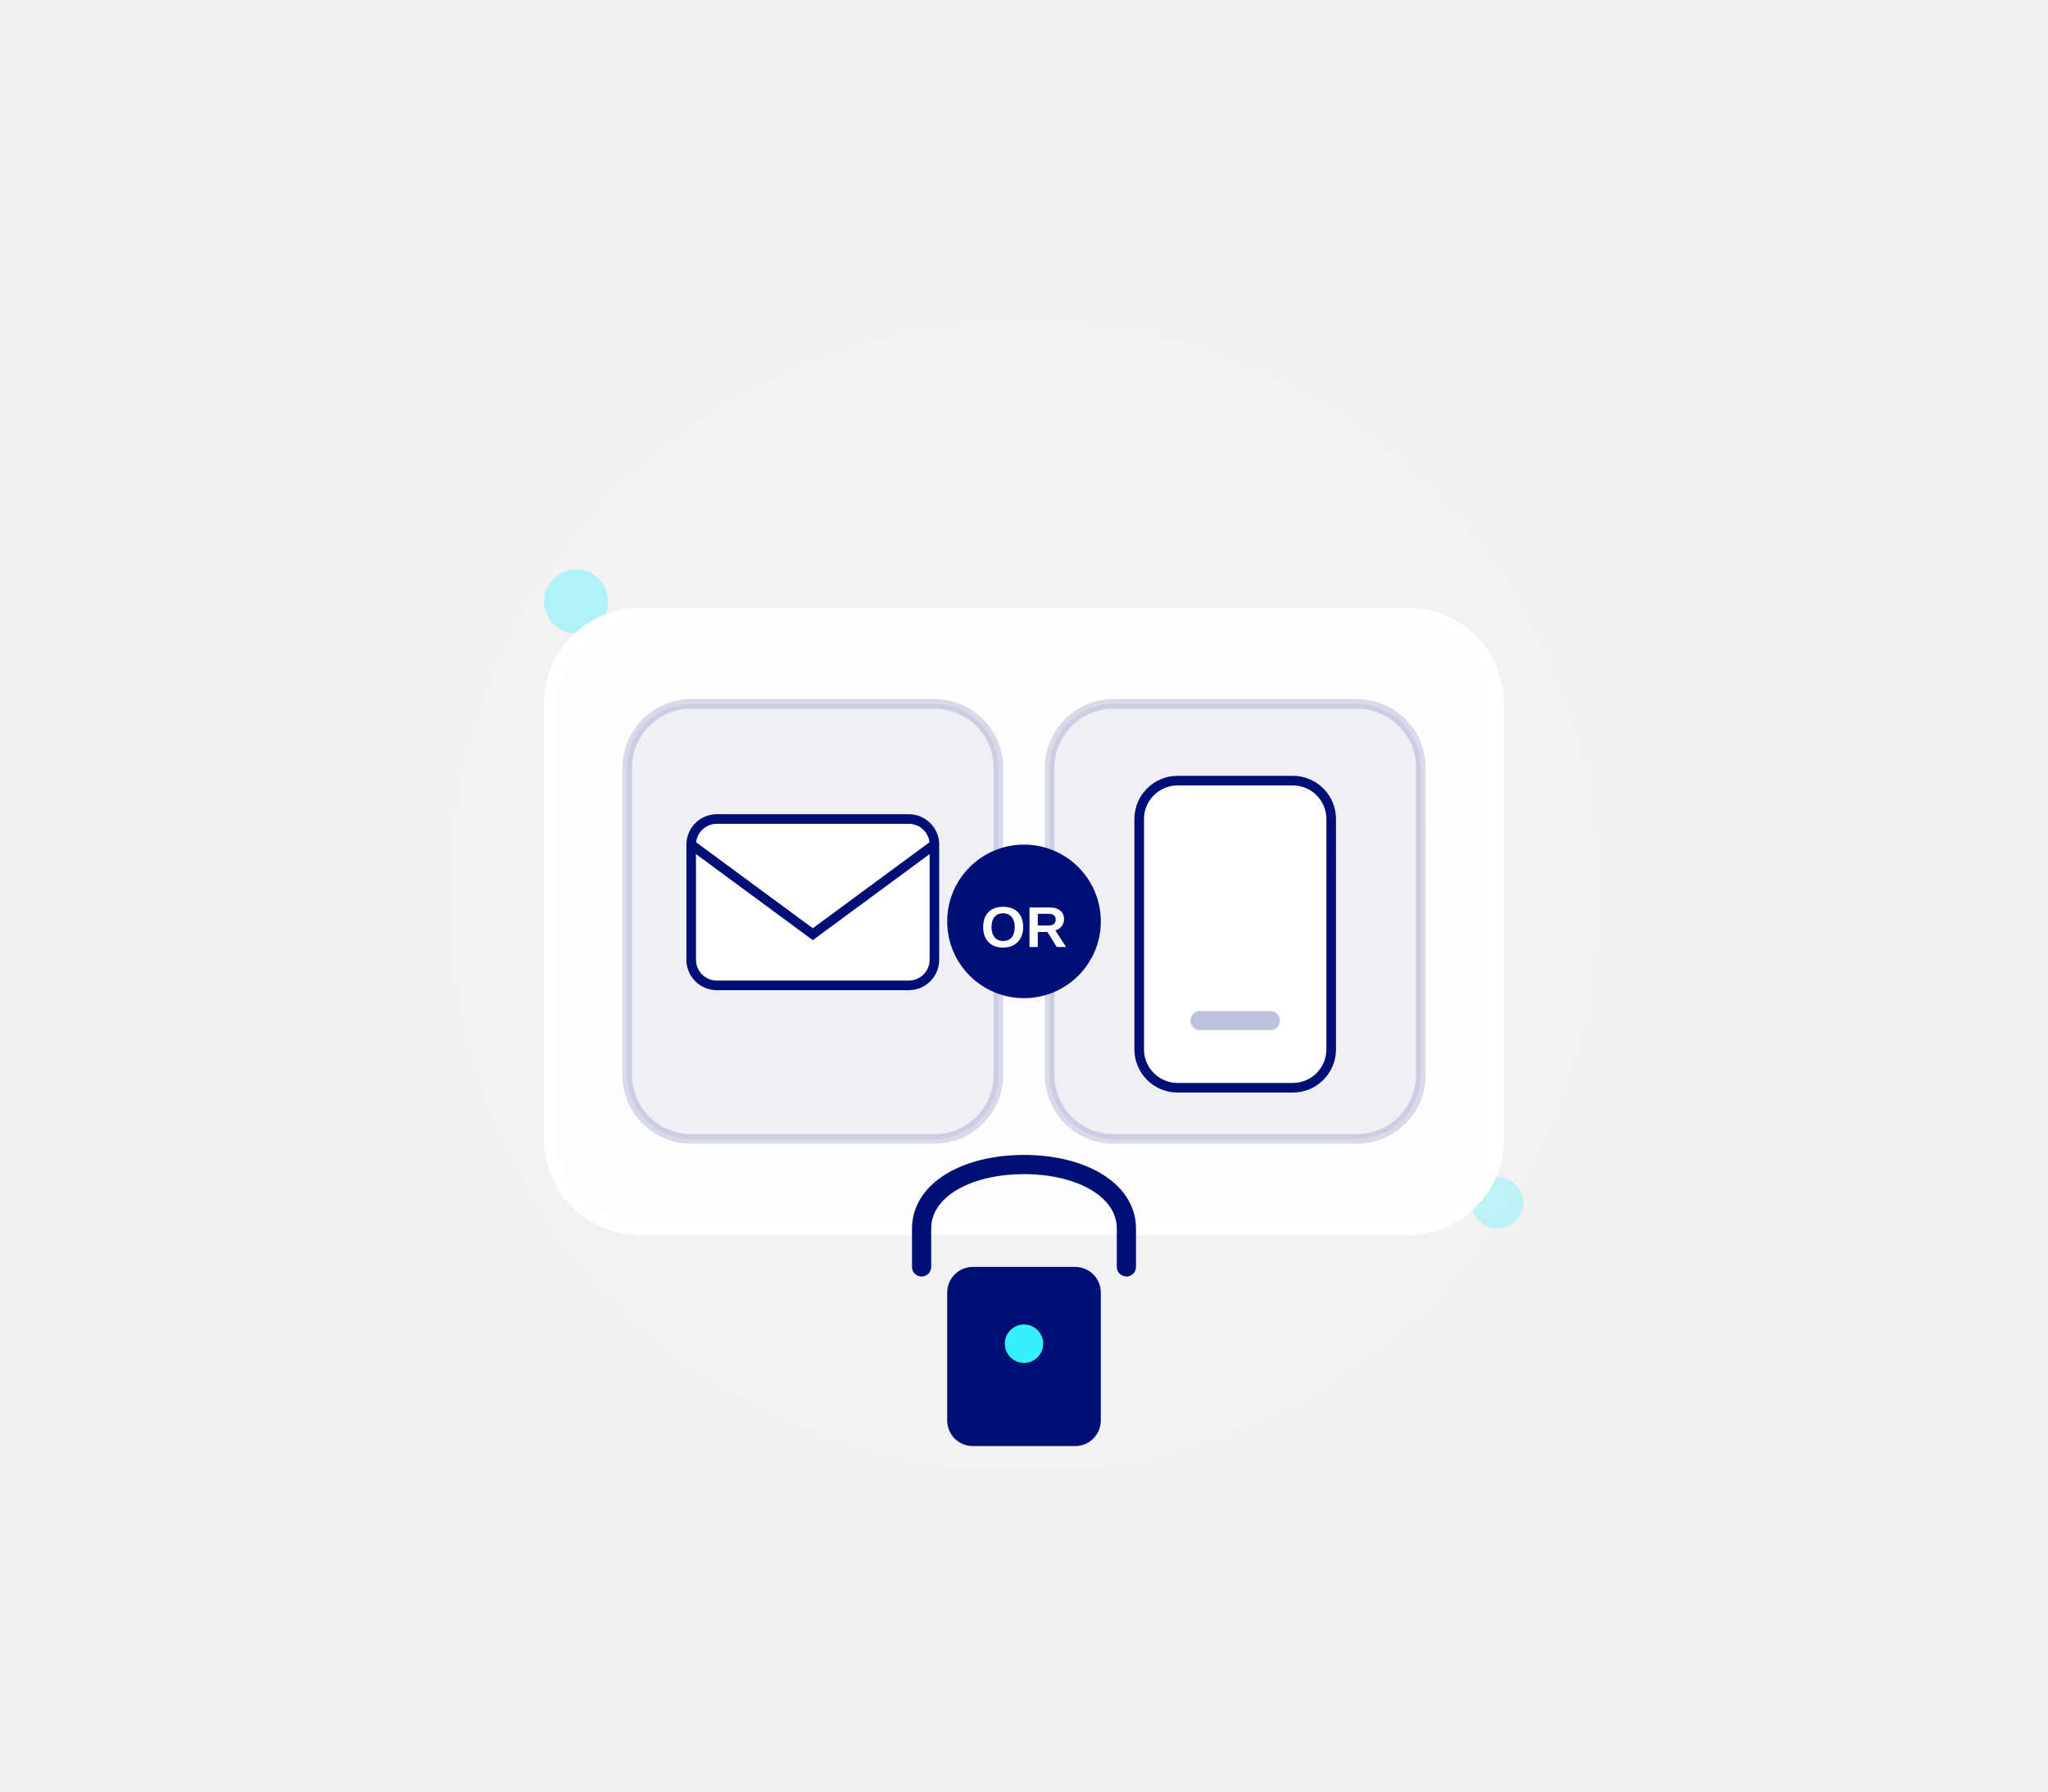
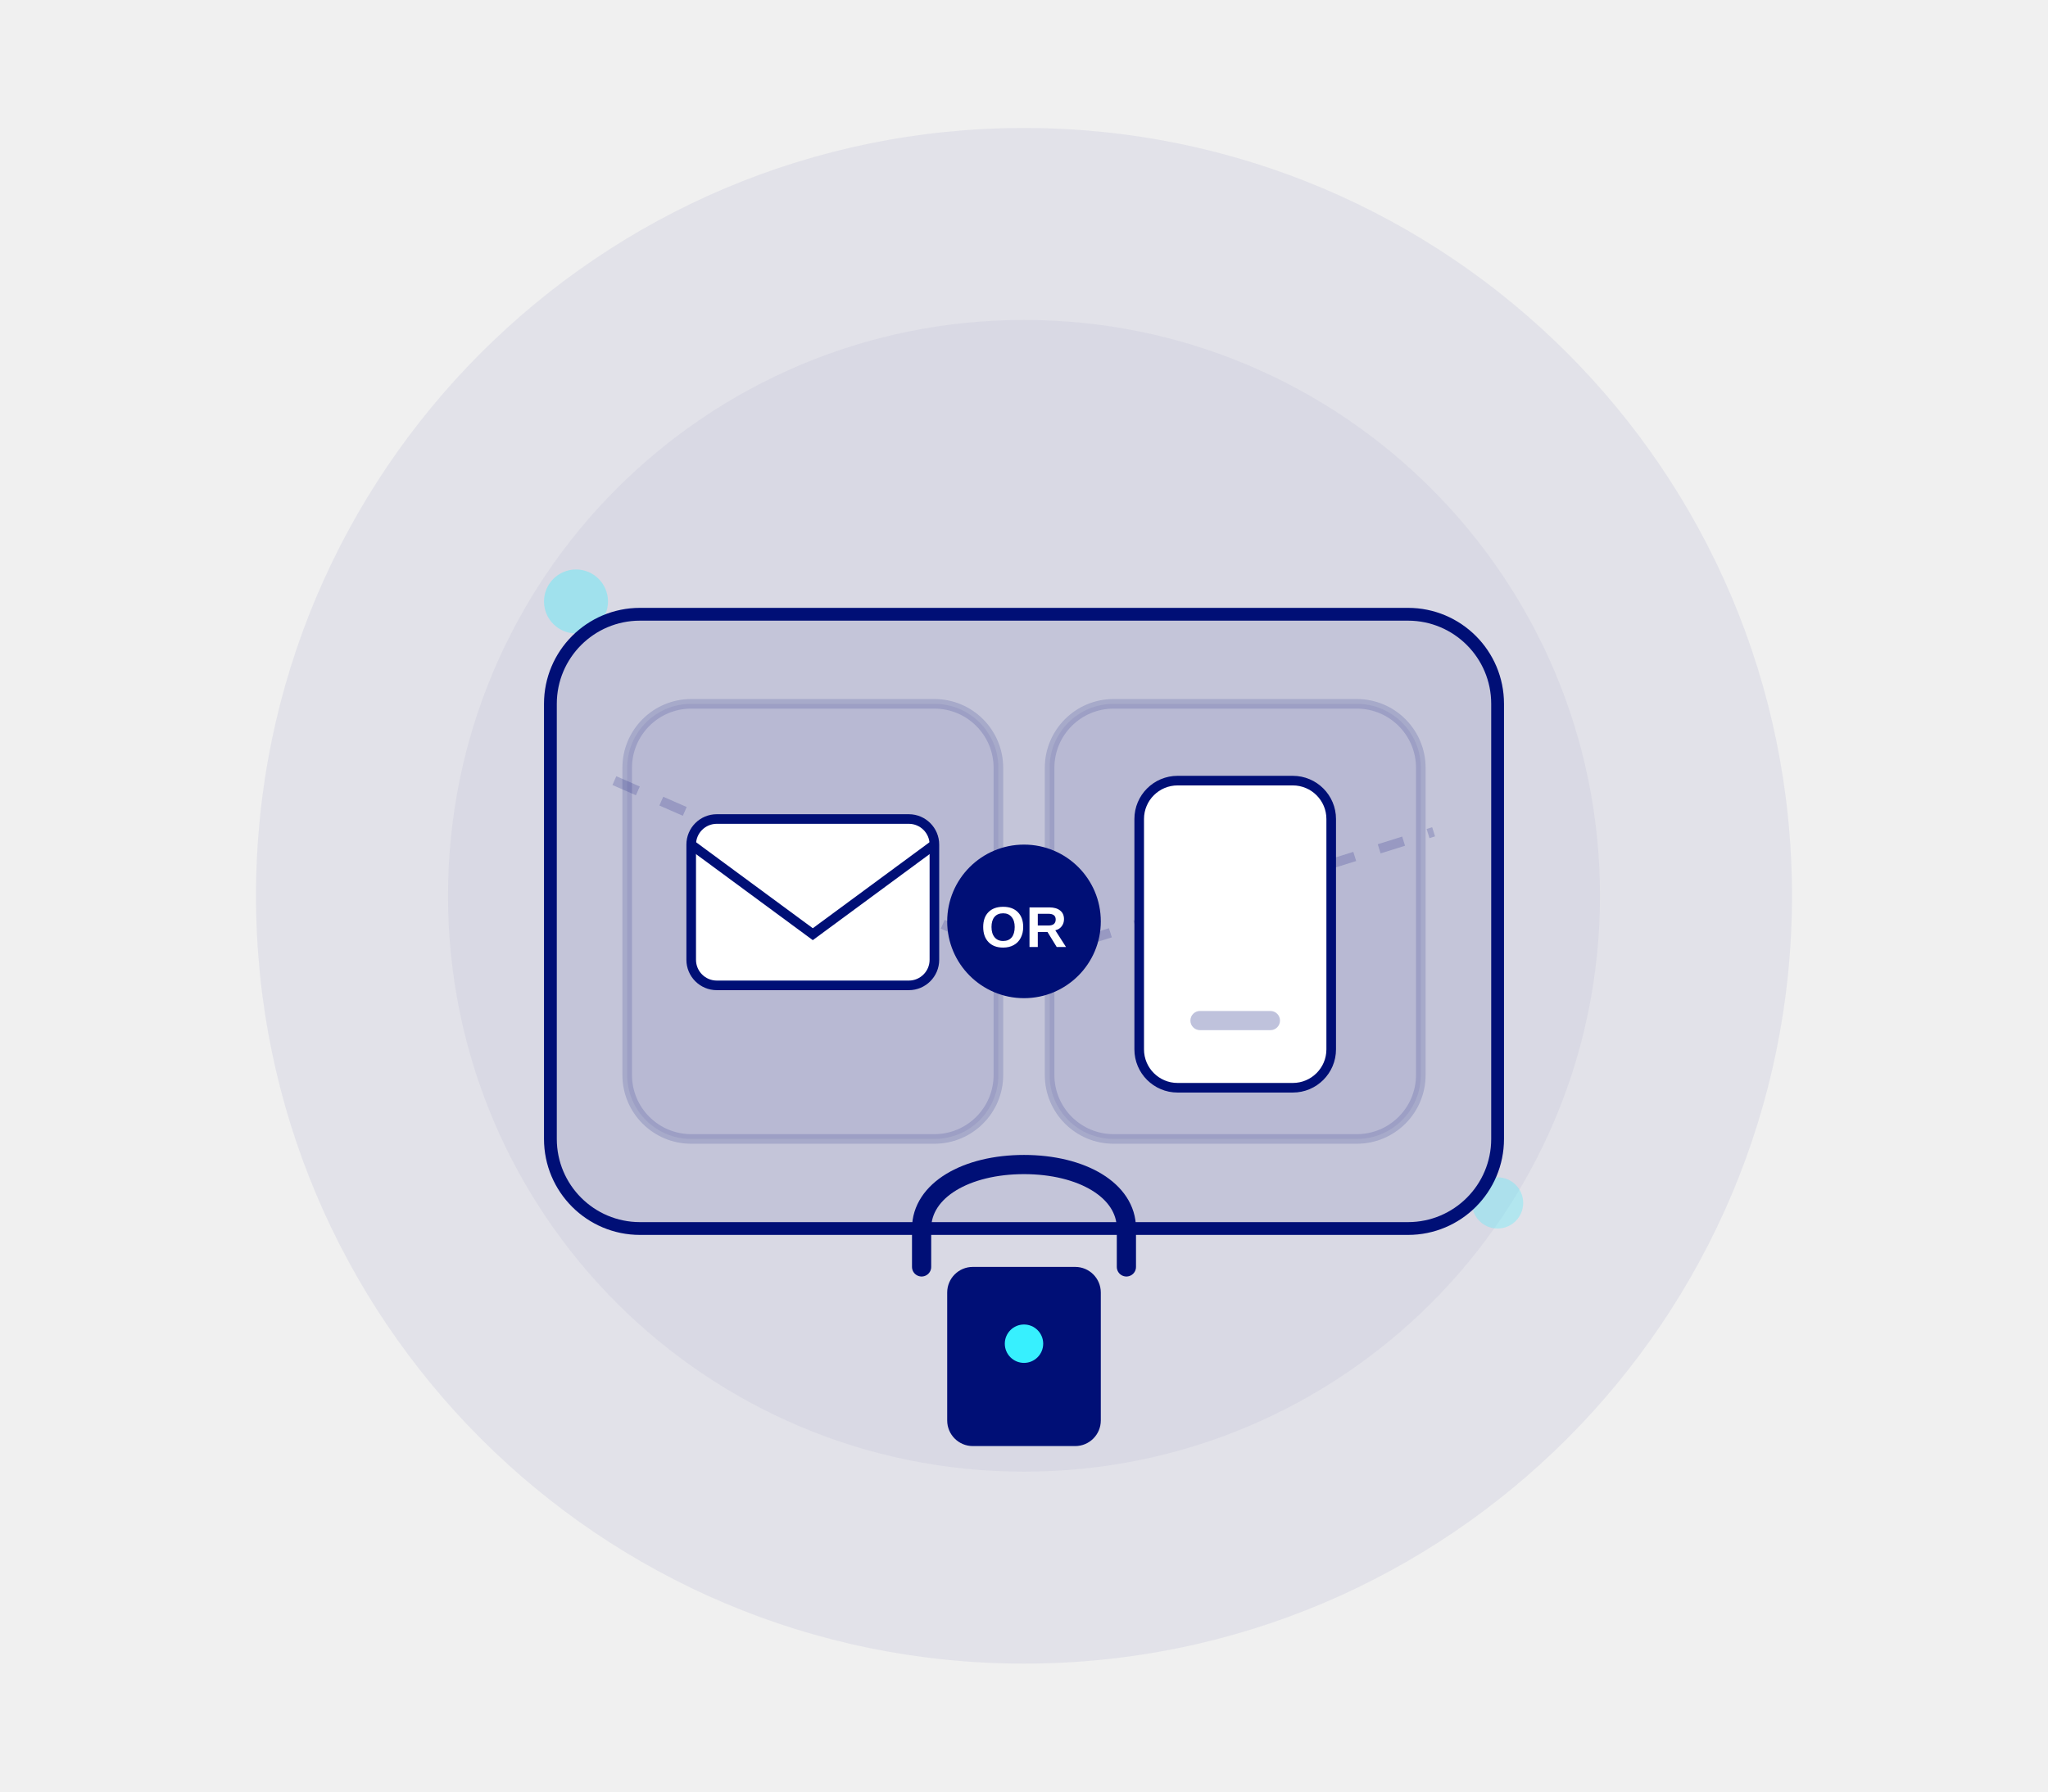
<svg xmlns="http://www.w3.org/2000/svg" width="320" height="280" viewBox="0 0 320 280" fill="none" aria-hidden="true">
-   <circle cx="160" cy="140" r="120" fill="rgba(255,255,255,0.1)" />
-   <circle cx="160" cy="140" r="90" fill="rgba(255,255,255,0.05)" />
+   <circle cx="160" cy="140" r="120" fill="rgba(0,15,118,0.06)" />
+   <circle cx="160" cy="140" r="90" fill="rgba(0,15,118,0.04)" />
  <circle cx="90" cy="94" r="5" fill="#37F0FE" opacity="0.35" />
  <circle cx="234" cy="188" r="4" fill="#37F0FE" opacity="0.28" />
-   <path d="M96 122L160 150L224 130" stroke="rgba(255,255,255,0.22)" stroke-width="1.5" stroke-dasharray="4,4" />
-   <rect x="86" y="96" width="148" height="96" rx="14" fill="rgba(255,255,255,0.96)" stroke="#fff" stroke-width="2" />
+   <path d="M96 122L160 150L224 130" stroke="rgba(0,15,118,0.18)" stroke-width="1.5" stroke-dasharray="4,4" />
+   <rect x="86" y="96" width="148" height="96" rx="14" fill="rgba(0,15,118,0.10)" stroke="#000F76" stroke-width="2" />
  <rect x="98" y="110" width="58" height="68" rx="10" fill="rgba(0,15,118,0.06)" stroke="rgba(0,15,118,0.15)" stroke-width="1.5" />
-   <rect x="108" y="128" width="38" height="26" rx="4" fill="#fff" stroke="#000F76" stroke-width="1.5" />
+   <rect x="108" y="128" width="38" height="26" rx="4" fill="#ffffff" stroke="#000F76" stroke-width="1.5" />
  <path d="M108 132L127 146L146 132" stroke="#000F76" stroke-width="1.5" fill="none" />
  <rect x="164" y="110" width="58" height="68" rx="10" fill="rgba(0,15,118,0.06)" stroke="rgba(0,15,118,0.15)" stroke-width="1.5" />
-   <rect x="178" y="122" width="30" height="48" rx="6" fill="#fff" stroke="#000F76" stroke-width="1.5" />
+   <rect x="178" y="122" width="30" height="48" rx="6" fill="#ffffff" stroke="#000F76" stroke-width="1.5" />
  <rect x="186" y="158" width="14" height="3" rx="1.5" fill="rgba(0,15,118,0.25)" />
  <circle cx="160" cy="144" r="12" fill="#000F76" />
-   <text x="160" y="148" text-anchor="middle" fill="#fff" font-family="Arial,sans-serif" font-size="9" font-weight="700">OR</text>
+   <text x="160" y="148" text-anchor="middle" fill="#ffffff" font-family="Arial,sans-serif" font-size="9" font-weight="700">OR</text>
  <rect x="148" y="198" width="24" height="28" rx="4" fill="#000F76" />
  <path d="M144 198V192C144 186 151 182 160 182C169 182 176 186 176 192V198" stroke="#000F76" stroke-width="3" fill="none" stroke-linecap="round" />
  <circle cx="160" cy="210" r="3" fill="#37F0FE" />
</svg>
